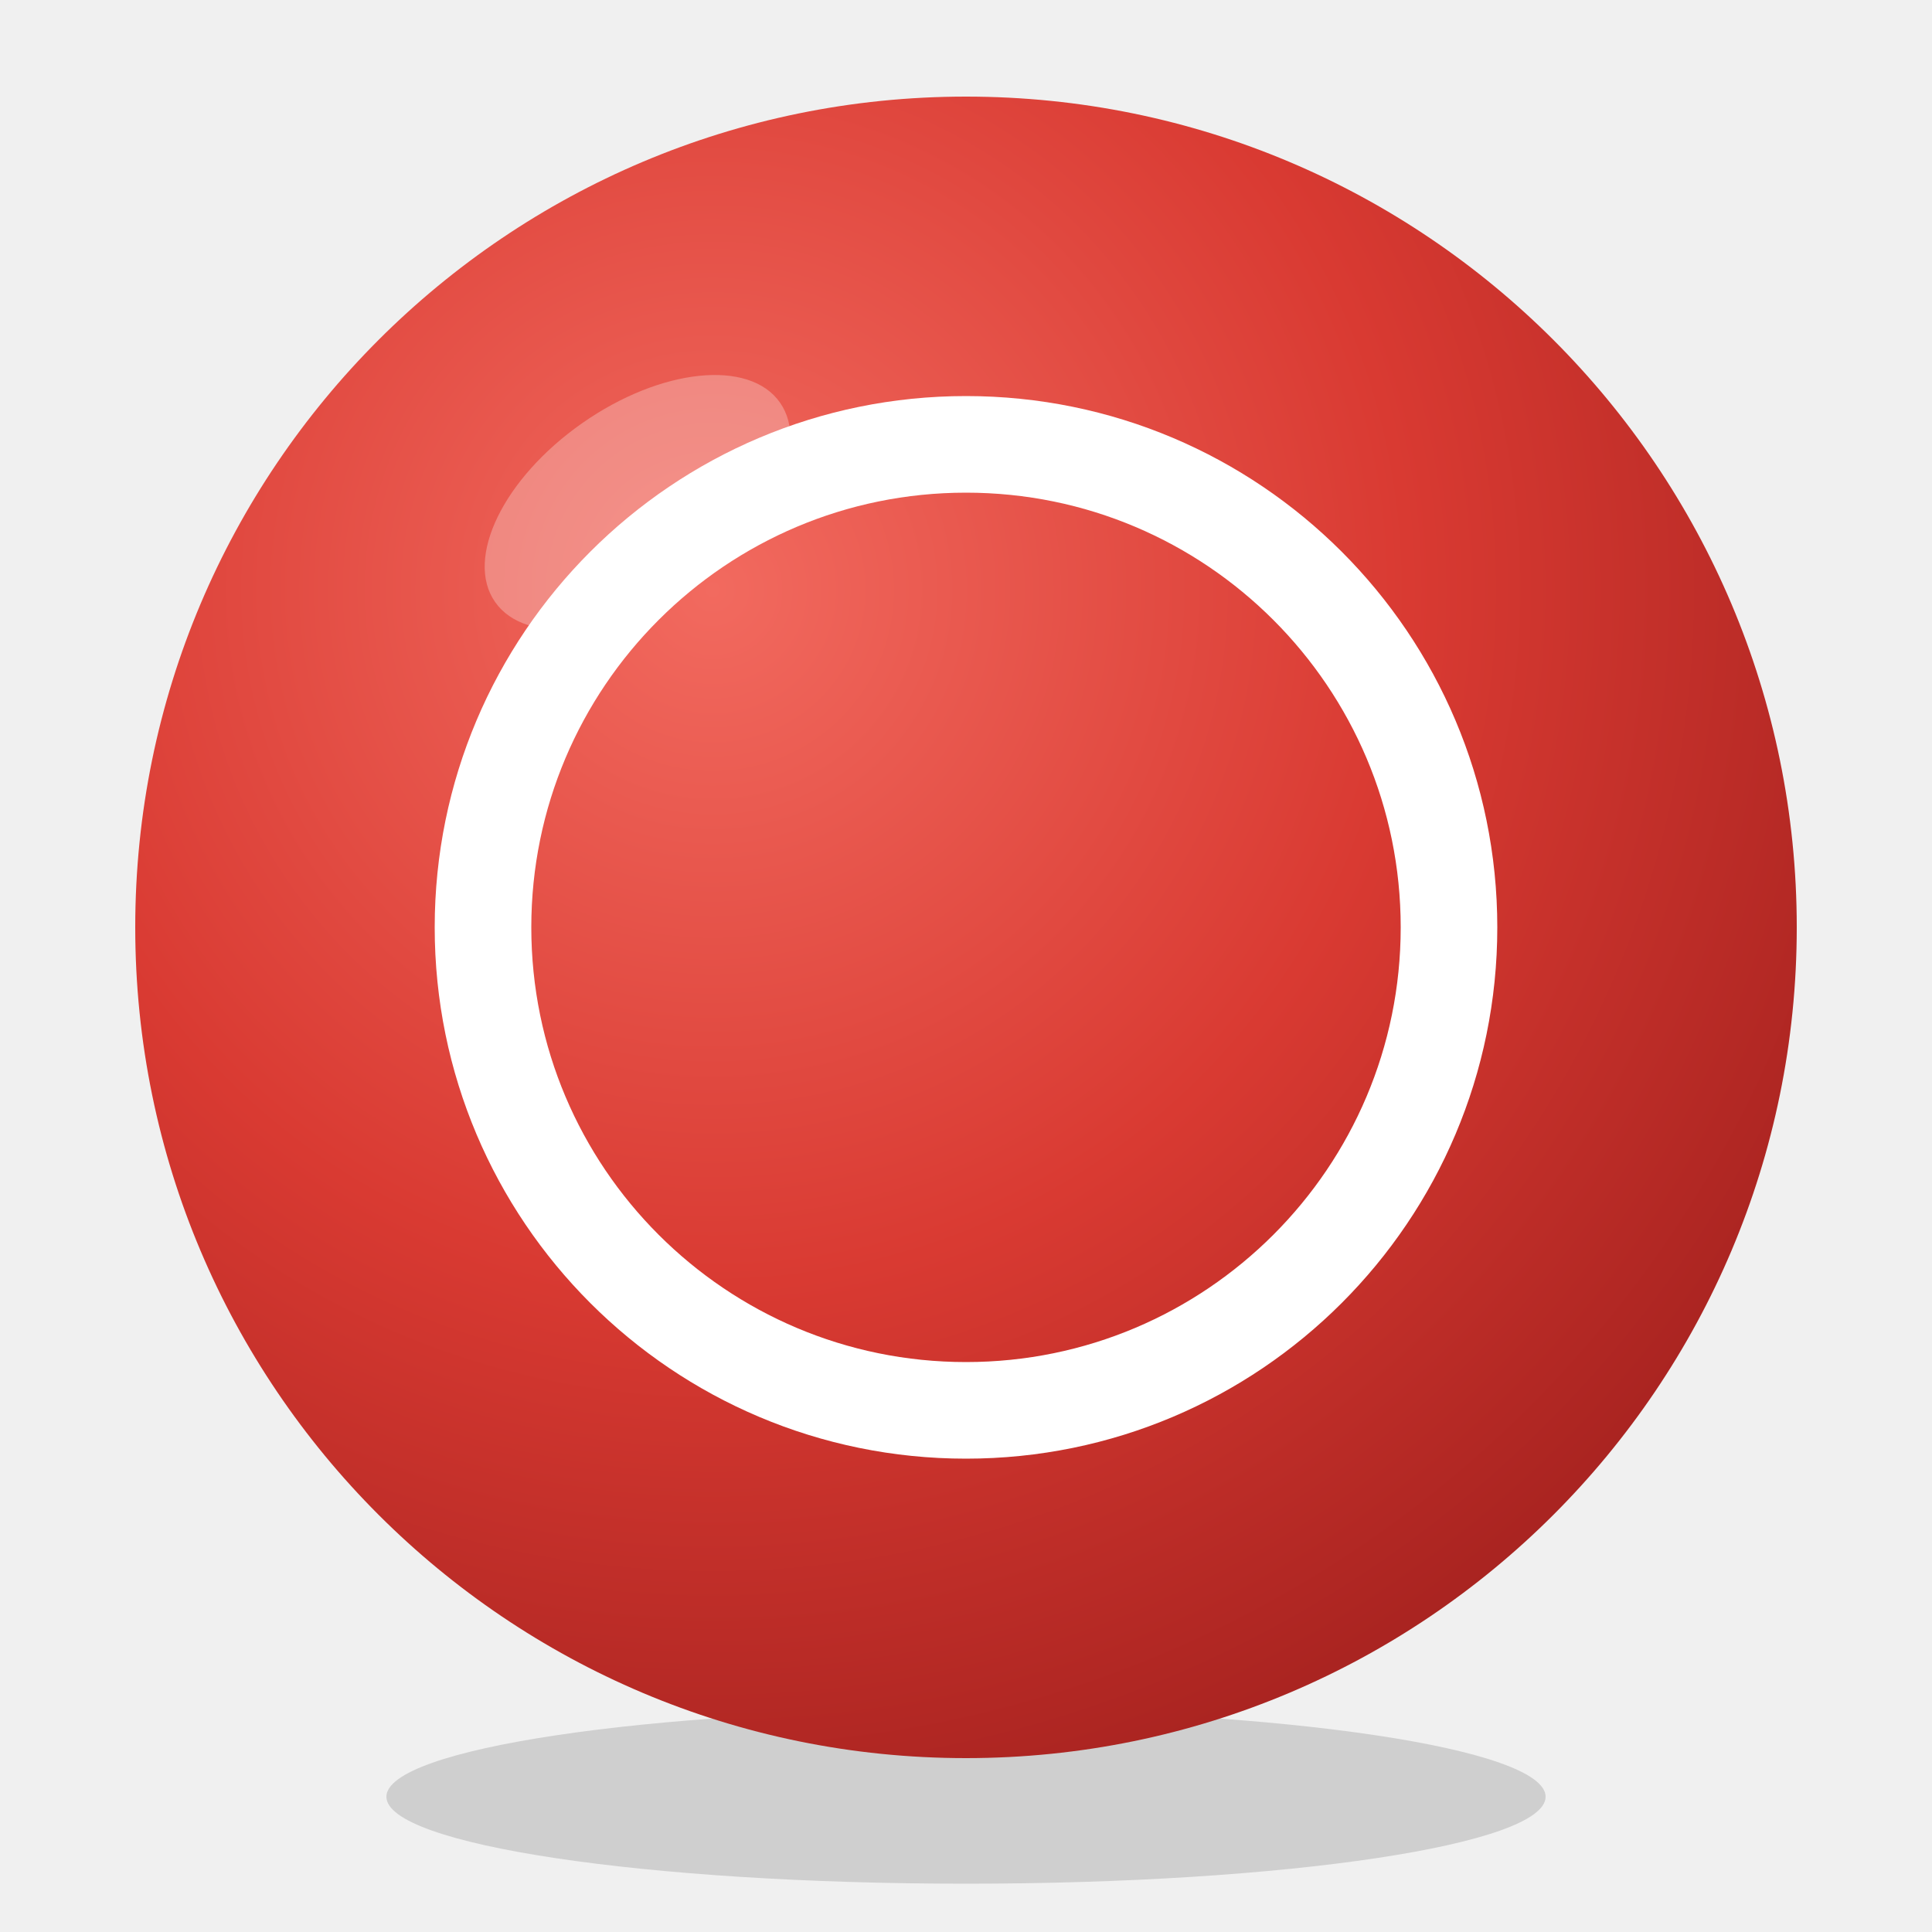
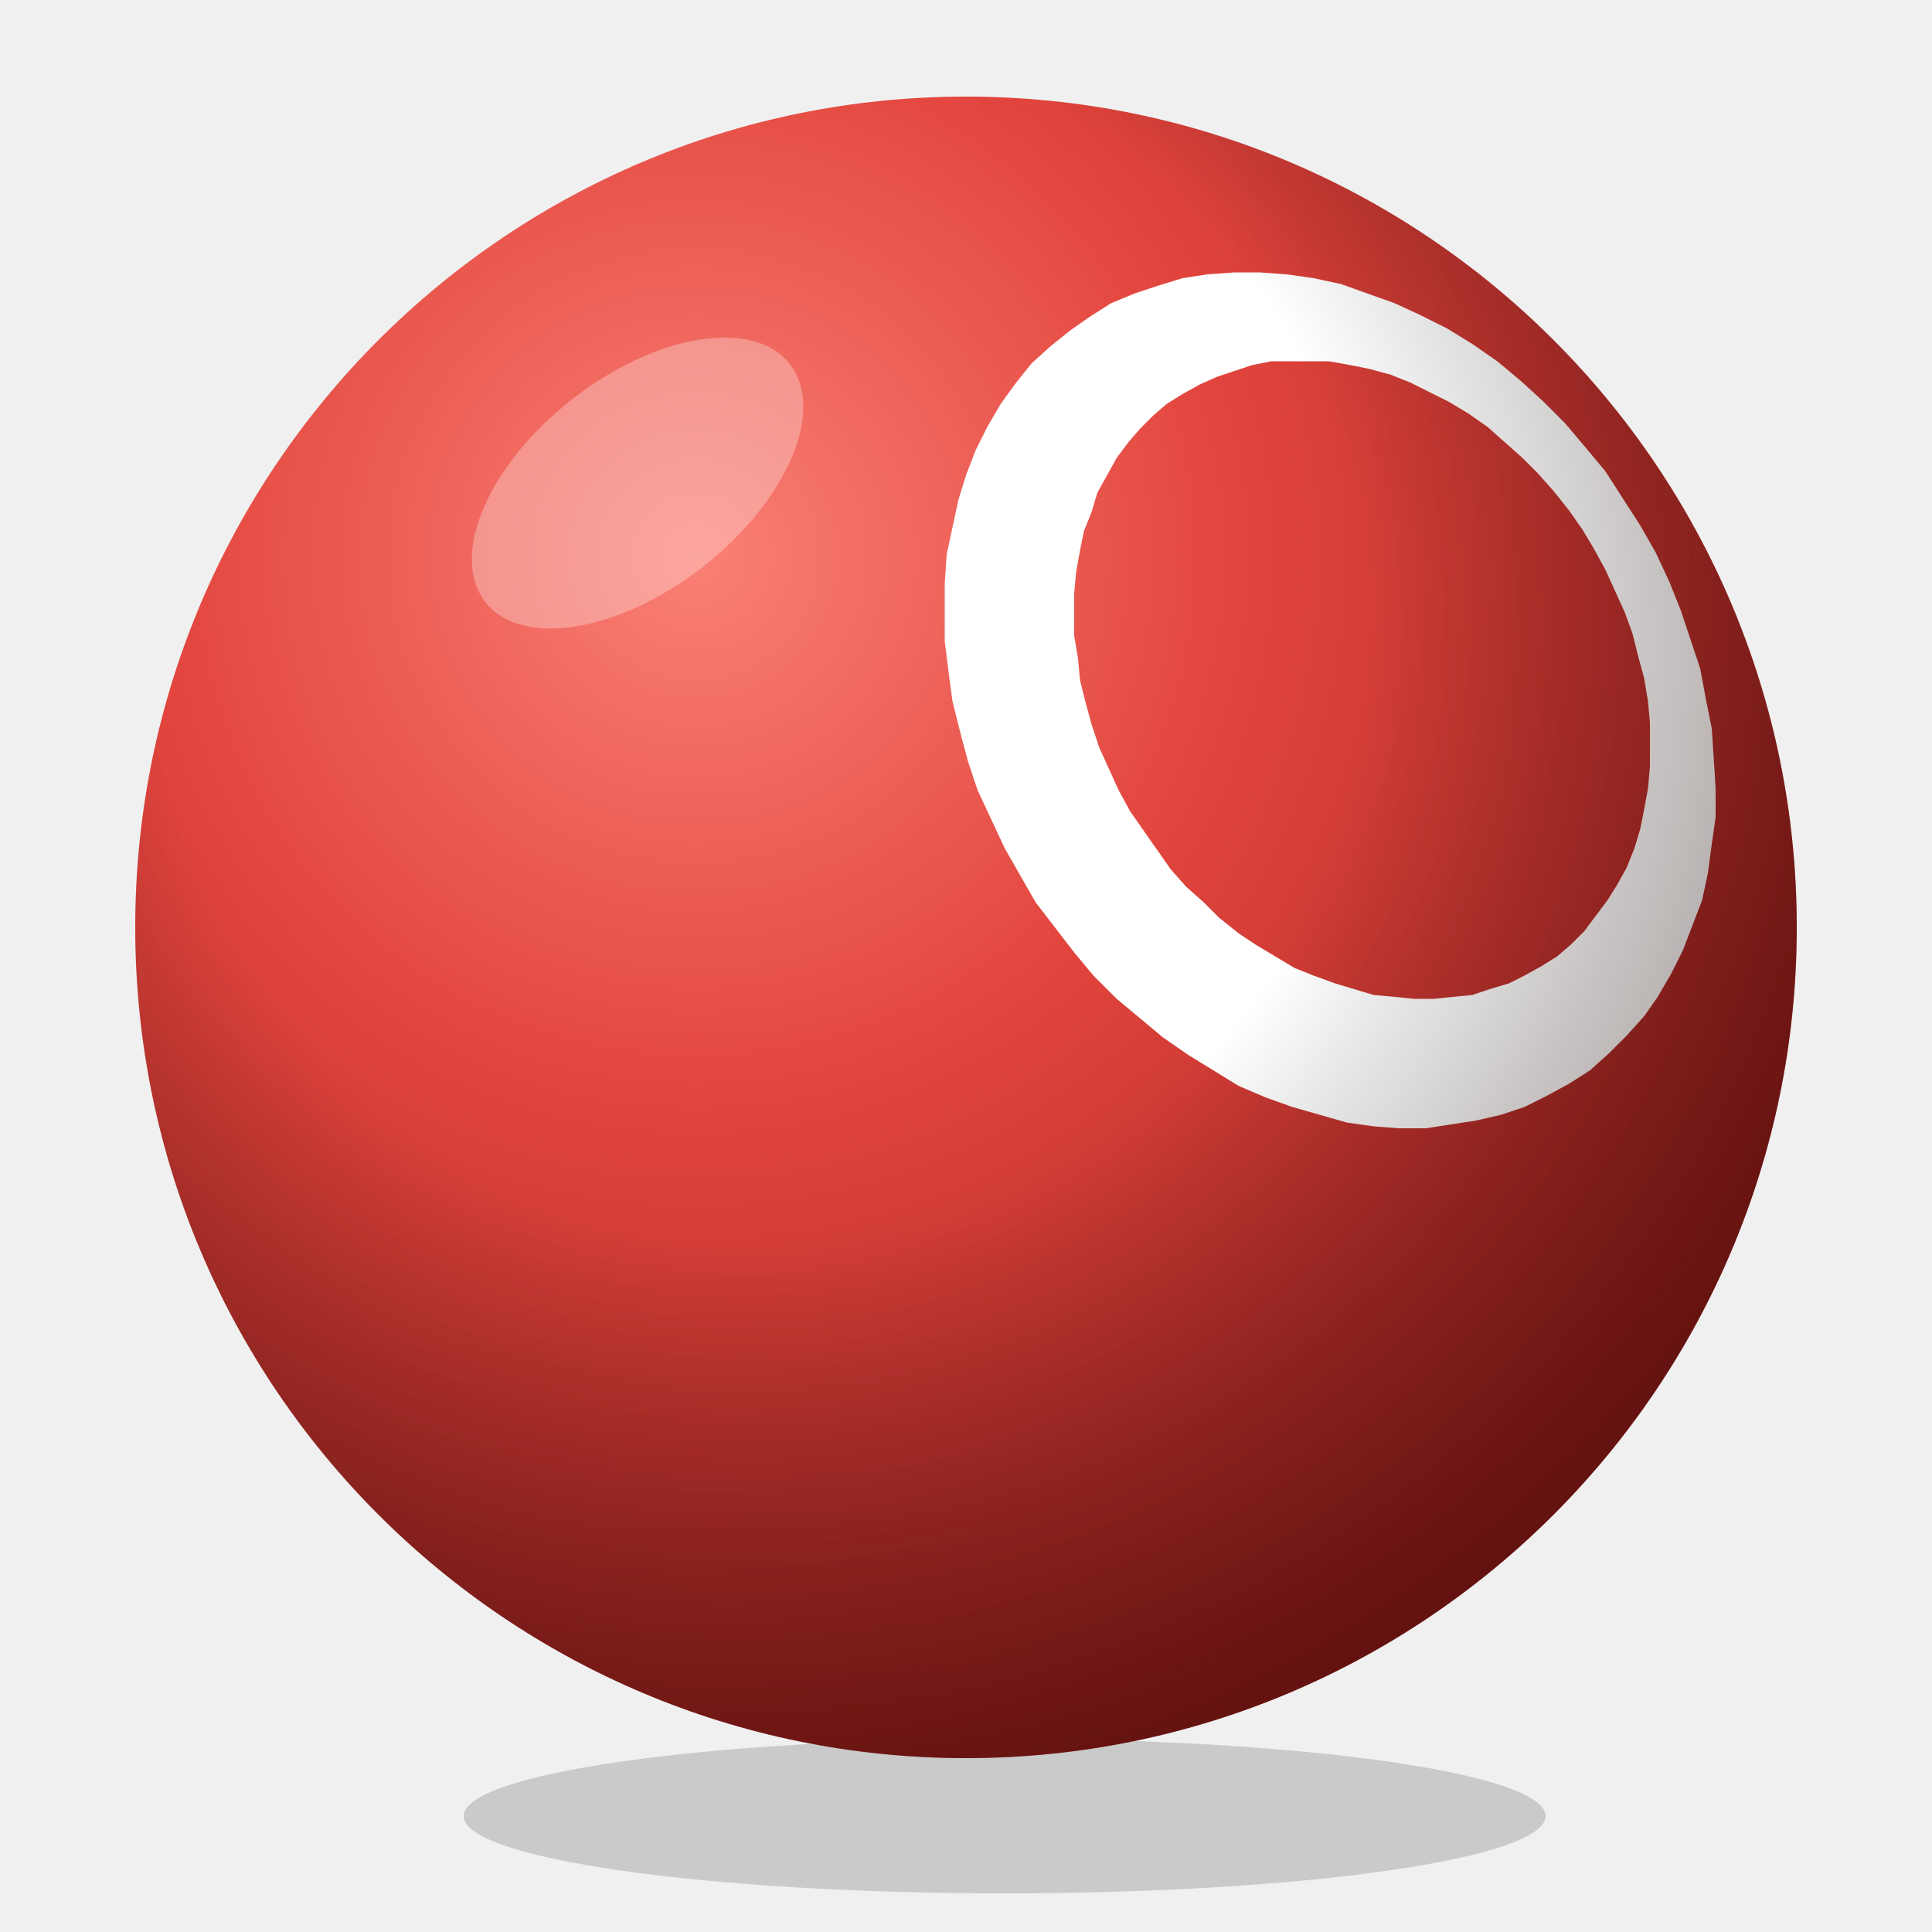
<svg xmlns="http://www.w3.org/2000/svg" viewBox="0 0 100 100" aria-hidden="true">
  <defs>
-     <radialGradient id="shade" cx="35%" cy="30%" r="75%">
-       <stop offset="0" stop-color="#f26a5f" />
-       <stop offset="0.55" stop-color="#d93a32" />
-       <stop offset="1" stop-color="#a82320" />
+     <radialGradient id="ball" cx="34%" cy="28%" r="80%">
+       <stop offset="0" stop-color="#fa8075" />
+       <stop offset="0.4" stop-color="#e2453d" />
+       <stop offset="1" stop-color="#8f1b19" />
+     </radialGradient>
+     <radialGradient id="edge" cx="38%" cy="33%" r="72%">
+       <stop offset="0.5" stop-color="#000" stop-opacity="0" />
+       <stop offset="1" stop-color="#2d0403" stop-opacity="0.5" />
    </radialGradient>
  </defs>
-   <ellipse cx="50" cy="93" rx="30" ry="4.5" fill="#000" opacity="0.14" />
-   <circle cx="50" cy="48" r="43" fill="url(#shade)" />
-   <circle cx="50" cy="48" r="25" fill="none" stroke="#fff" stroke-width="5" />
-   <ellipse cx="33" cy="26" rx="9" ry="5" fill="#fff" opacity="0.28" transform="rotate(-35 33 26)" />
+   <ellipse cx="52" cy="94" rx="28" ry="4" fill="#000" opacity="0.16" />
+   <circle cx="50" cy="48" r="43" fill="url(#ball)" />
+   <path fill="#fff" fill-rule="evenodd" d="M56.4 16.4 L55.4 17.1 L54.4 17.9 L53.4 18.8 L52.6 19.8 L51.8 20.9 L51.1 22.1 L50.5 23.3 L50.0 24.6 L49.6 25.9 L49.3 27.3 L49.0 28.7 L48.9 30.2 L48.9 31.7 L48.9 33.2 L49.1 34.8 L49.3 36.3 L49.7 37.9 L50.1 39.4 L50.6 40.9 L51.3 42.4 L52.0 43.9 L52.8 45.3 L53.6 46.7 L54.6 48.0 L55.6 49.3 L56.6 50.5 L57.8 51.7 L59.0 52.7 L60.2 53.7 L61.5 54.6 L62.8 55.4 L64.1 56.2 L65.5 56.8 L66.9 57.3 L68.3 57.7 L69.7 58.1 L71.1 58.3 L72.4 58.4 L73.8 58.4 L75.1 58.2 L76.4 58.0 L77.7 57.7 L78.9 57.3 L80.1 56.7 L81.2 56.1 L82.3 55.4 L83.3 54.5 L84.2 53.6 L85.1 52.6 L85.8 51.6 L86.5 50.4 L87.1 49.2 L87.6 47.9 L88.1 46.6 L88.4 45.2 L88.6 43.7 L88.8 42.3 L88.8 40.8 L88.7 39.2 L88.6 37.7 L88.3 36.2 L88.0 34.6 L87.5 33.1 L87.0 31.6 L86.4 30.1 L85.7 28.6 L84.9 27.2 L84.0 25.8 L83.1 24.4 L82.1 23.2 L81.0 21.9 L79.9 20.8 L78.7 19.7 L77.5 18.7 L76.2 17.8 L74.9 17.0 L73.5 16.3 L72.2 15.7 L70.8 15.2 L69.4 14.7 L68.0 14.4 L66.6 14.2 L65.2 14.1 L63.9 14.1 L62.5 14.2 L61.2 14.4 L59.9 14.8 L58.7 15.2 L57.5 15.7 Z M61.2 20.4 L60.4 20.9 L59.7 21.5 L59.0 22.2 L58.4 22.9 L57.8 23.7 L57.3 24.6 L56.8 25.5 L56.5 26.5 L56.1 27.5 L55.9 28.5 L55.7 29.6 L55.6 30.7 L55.6 31.8 L55.6 32.9 L55.8 34.1 L55.9 35.2 L56.2 36.4 L56.5 37.5 L56.9 38.7 L57.4 39.8 L57.9 40.9 L58.5 42.0 L59.2 43.0 L59.9 44.0 L60.6 45.0 L61.4 45.9 L62.3 46.7 L63.1 47.5 L64.1 48.3 L65.0 48.9 L66.0 49.5 L67.0 50.1 L68.0 50.5 L69.1 50.9 L70.1 51.2 L71.1 51.5 L72.2 51.6 L73.2 51.7 L74.2 51.7 L75.2 51.6 L76.2 51.5 L77.1 51.2 L78.1 50.9 L78.9 50.5 L79.8 50.0 L80.6 49.5 L81.3 48.9 L82.0 48.2 L82.6 47.4 L83.2 46.6 L83.7 45.8 L84.2 44.9 L84.6 43.9 L84.9 42.9 L85.1 41.9 L85.3 40.8 L85.4 39.7 L85.4 38.6 L85.4 37.4 L85.3 36.3 L85.1 35.1 L84.8 34.0 L84.5 32.8 L84.1 31.7 L83.6 30.6 L83.1 29.5 L82.5 28.4 L81.9 27.4 L81.2 26.4 L80.4 25.4 L79.6 24.5 L78.8 23.7 L77.9 22.9 L77.0 22.1 L76.0 21.4 L75.0 20.8 L74.0 20.3 L73.0 19.8 L72.0 19.4 L70.9 19.1 L69.9 18.9 L68.8 18.7 L67.8 18.7 L66.8 18.7 L65.8 18.7 L64.8 18.9 L63.9 19.2 L63.0 19.5 L62.1 19.9 Z" />
+   <circle cx="50" cy="48" r="43" fill="url(#edge)" />
+   <ellipse cx="33" cy="25" rx="10" ry="5.5" fill="#fff" opacity="0.3" transform="rotate(-38 33 25)" />
</svg>
